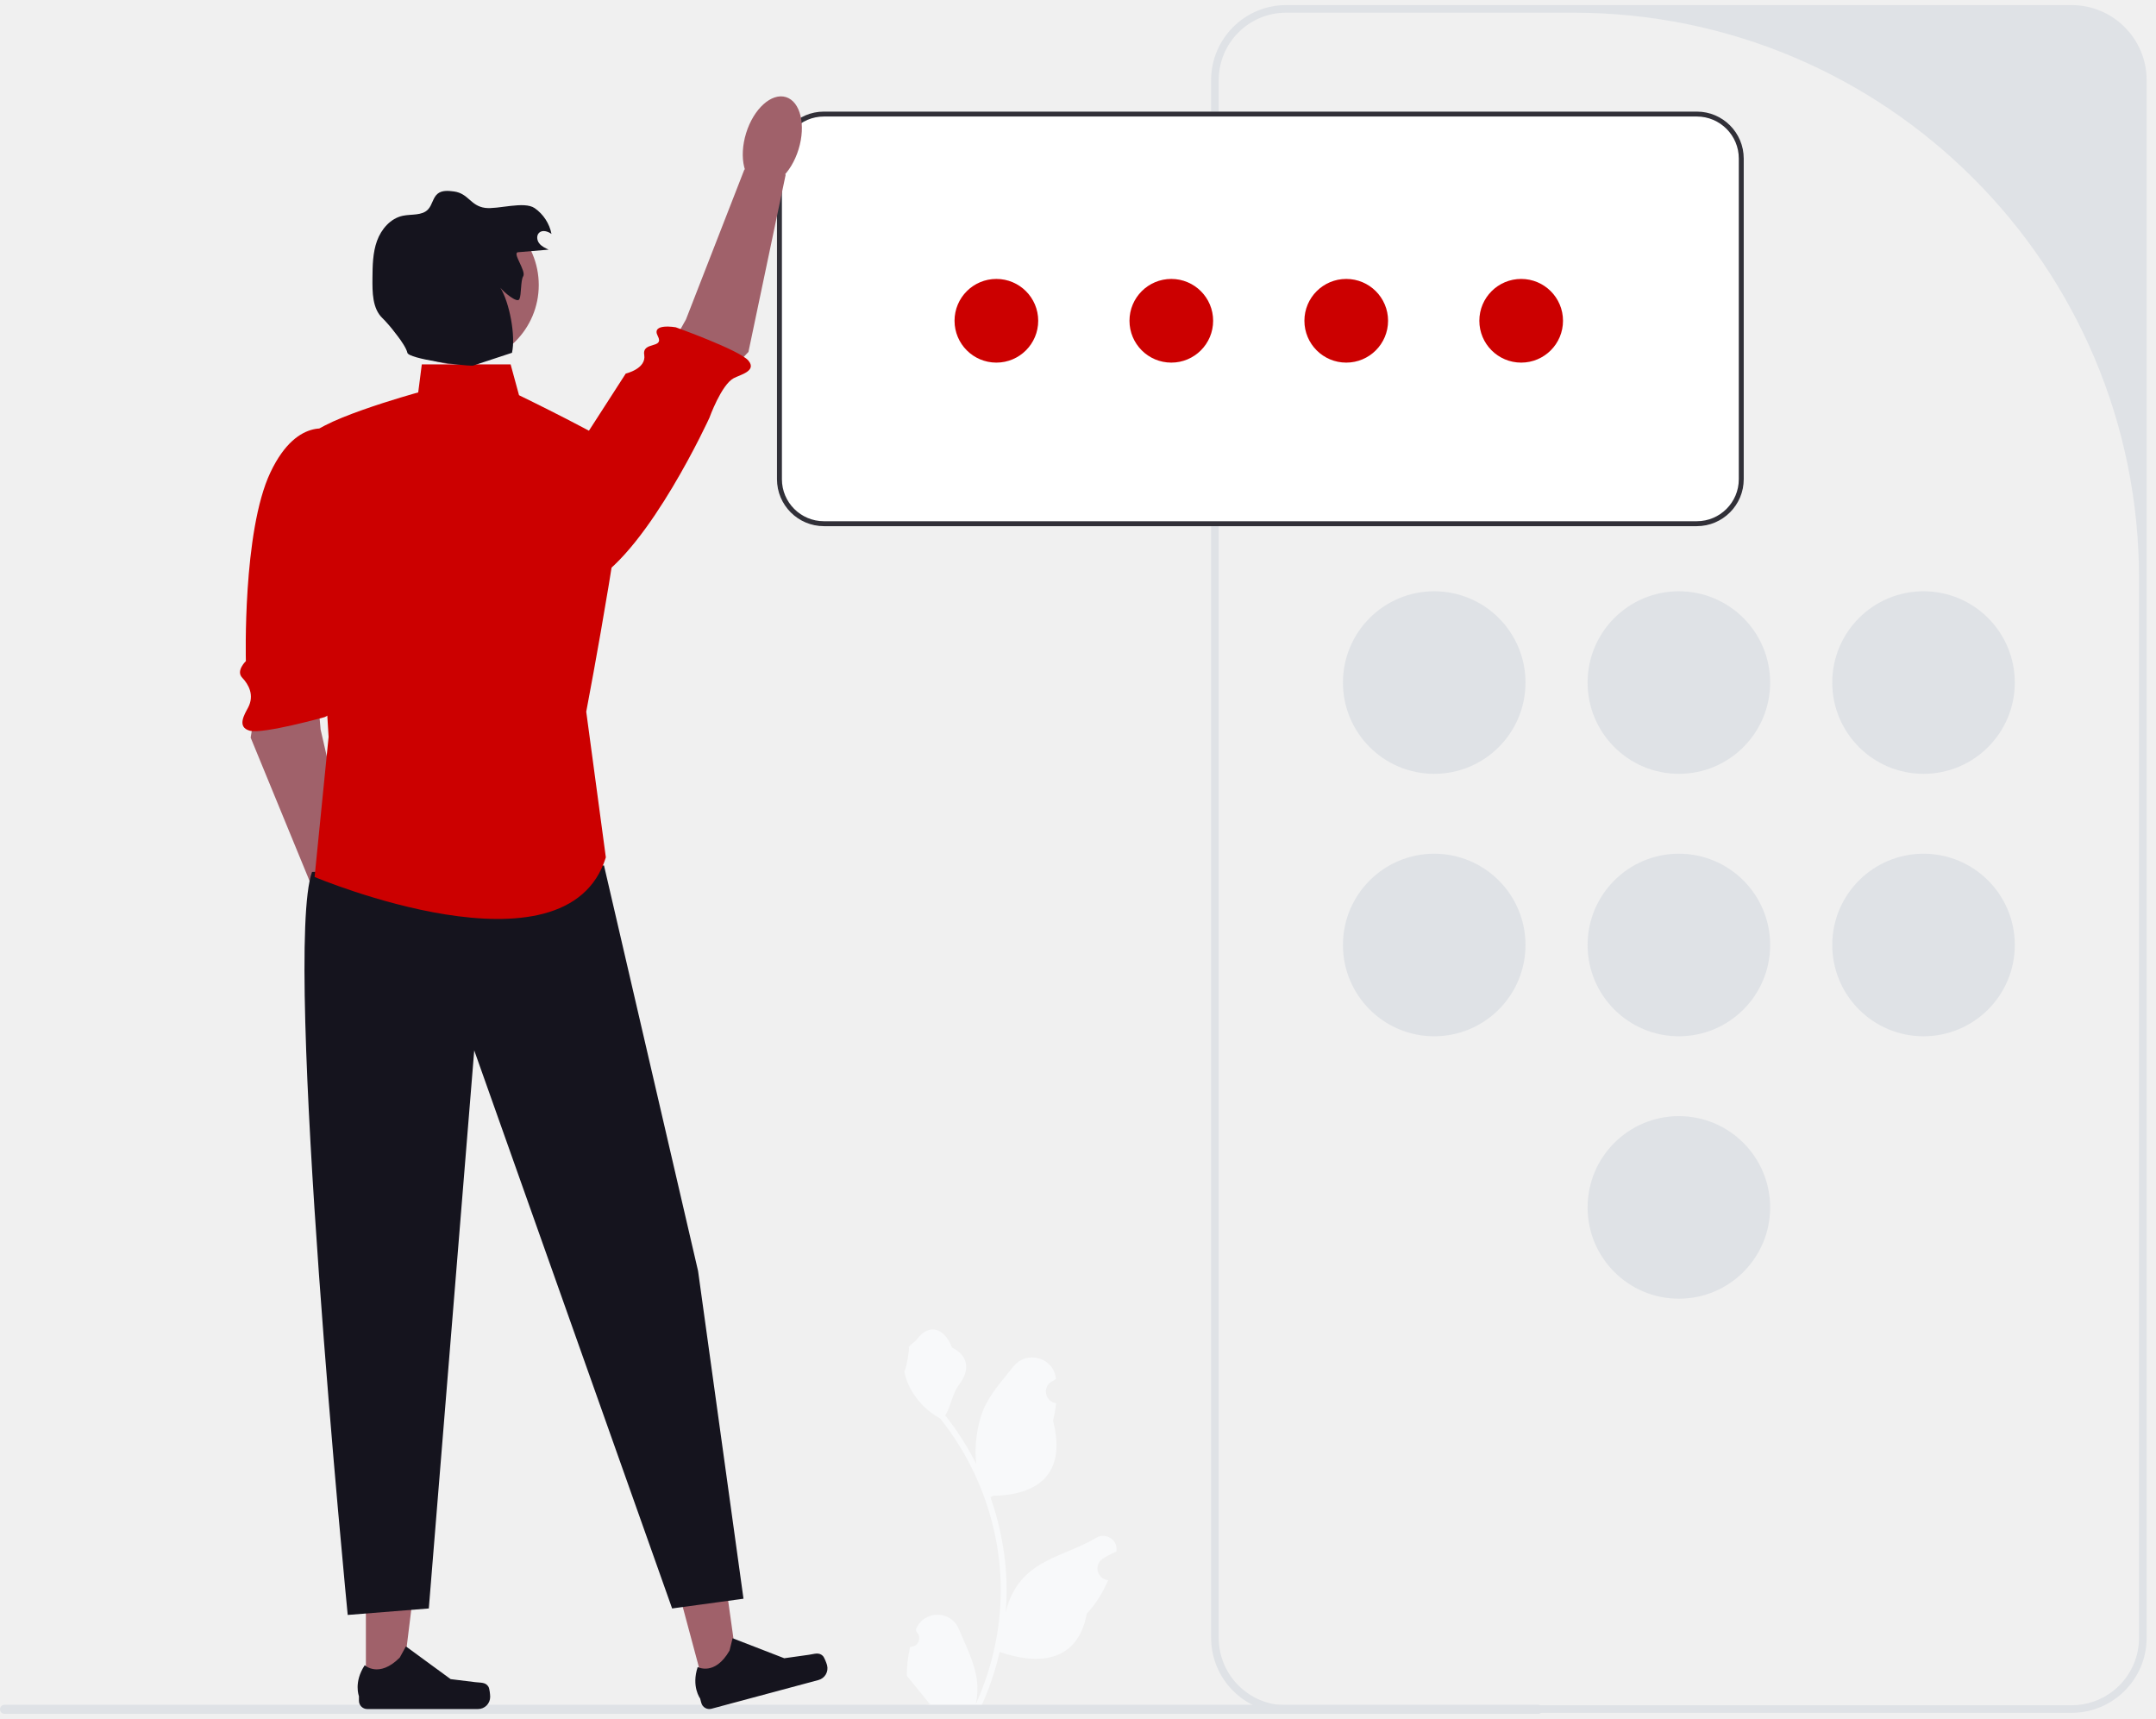
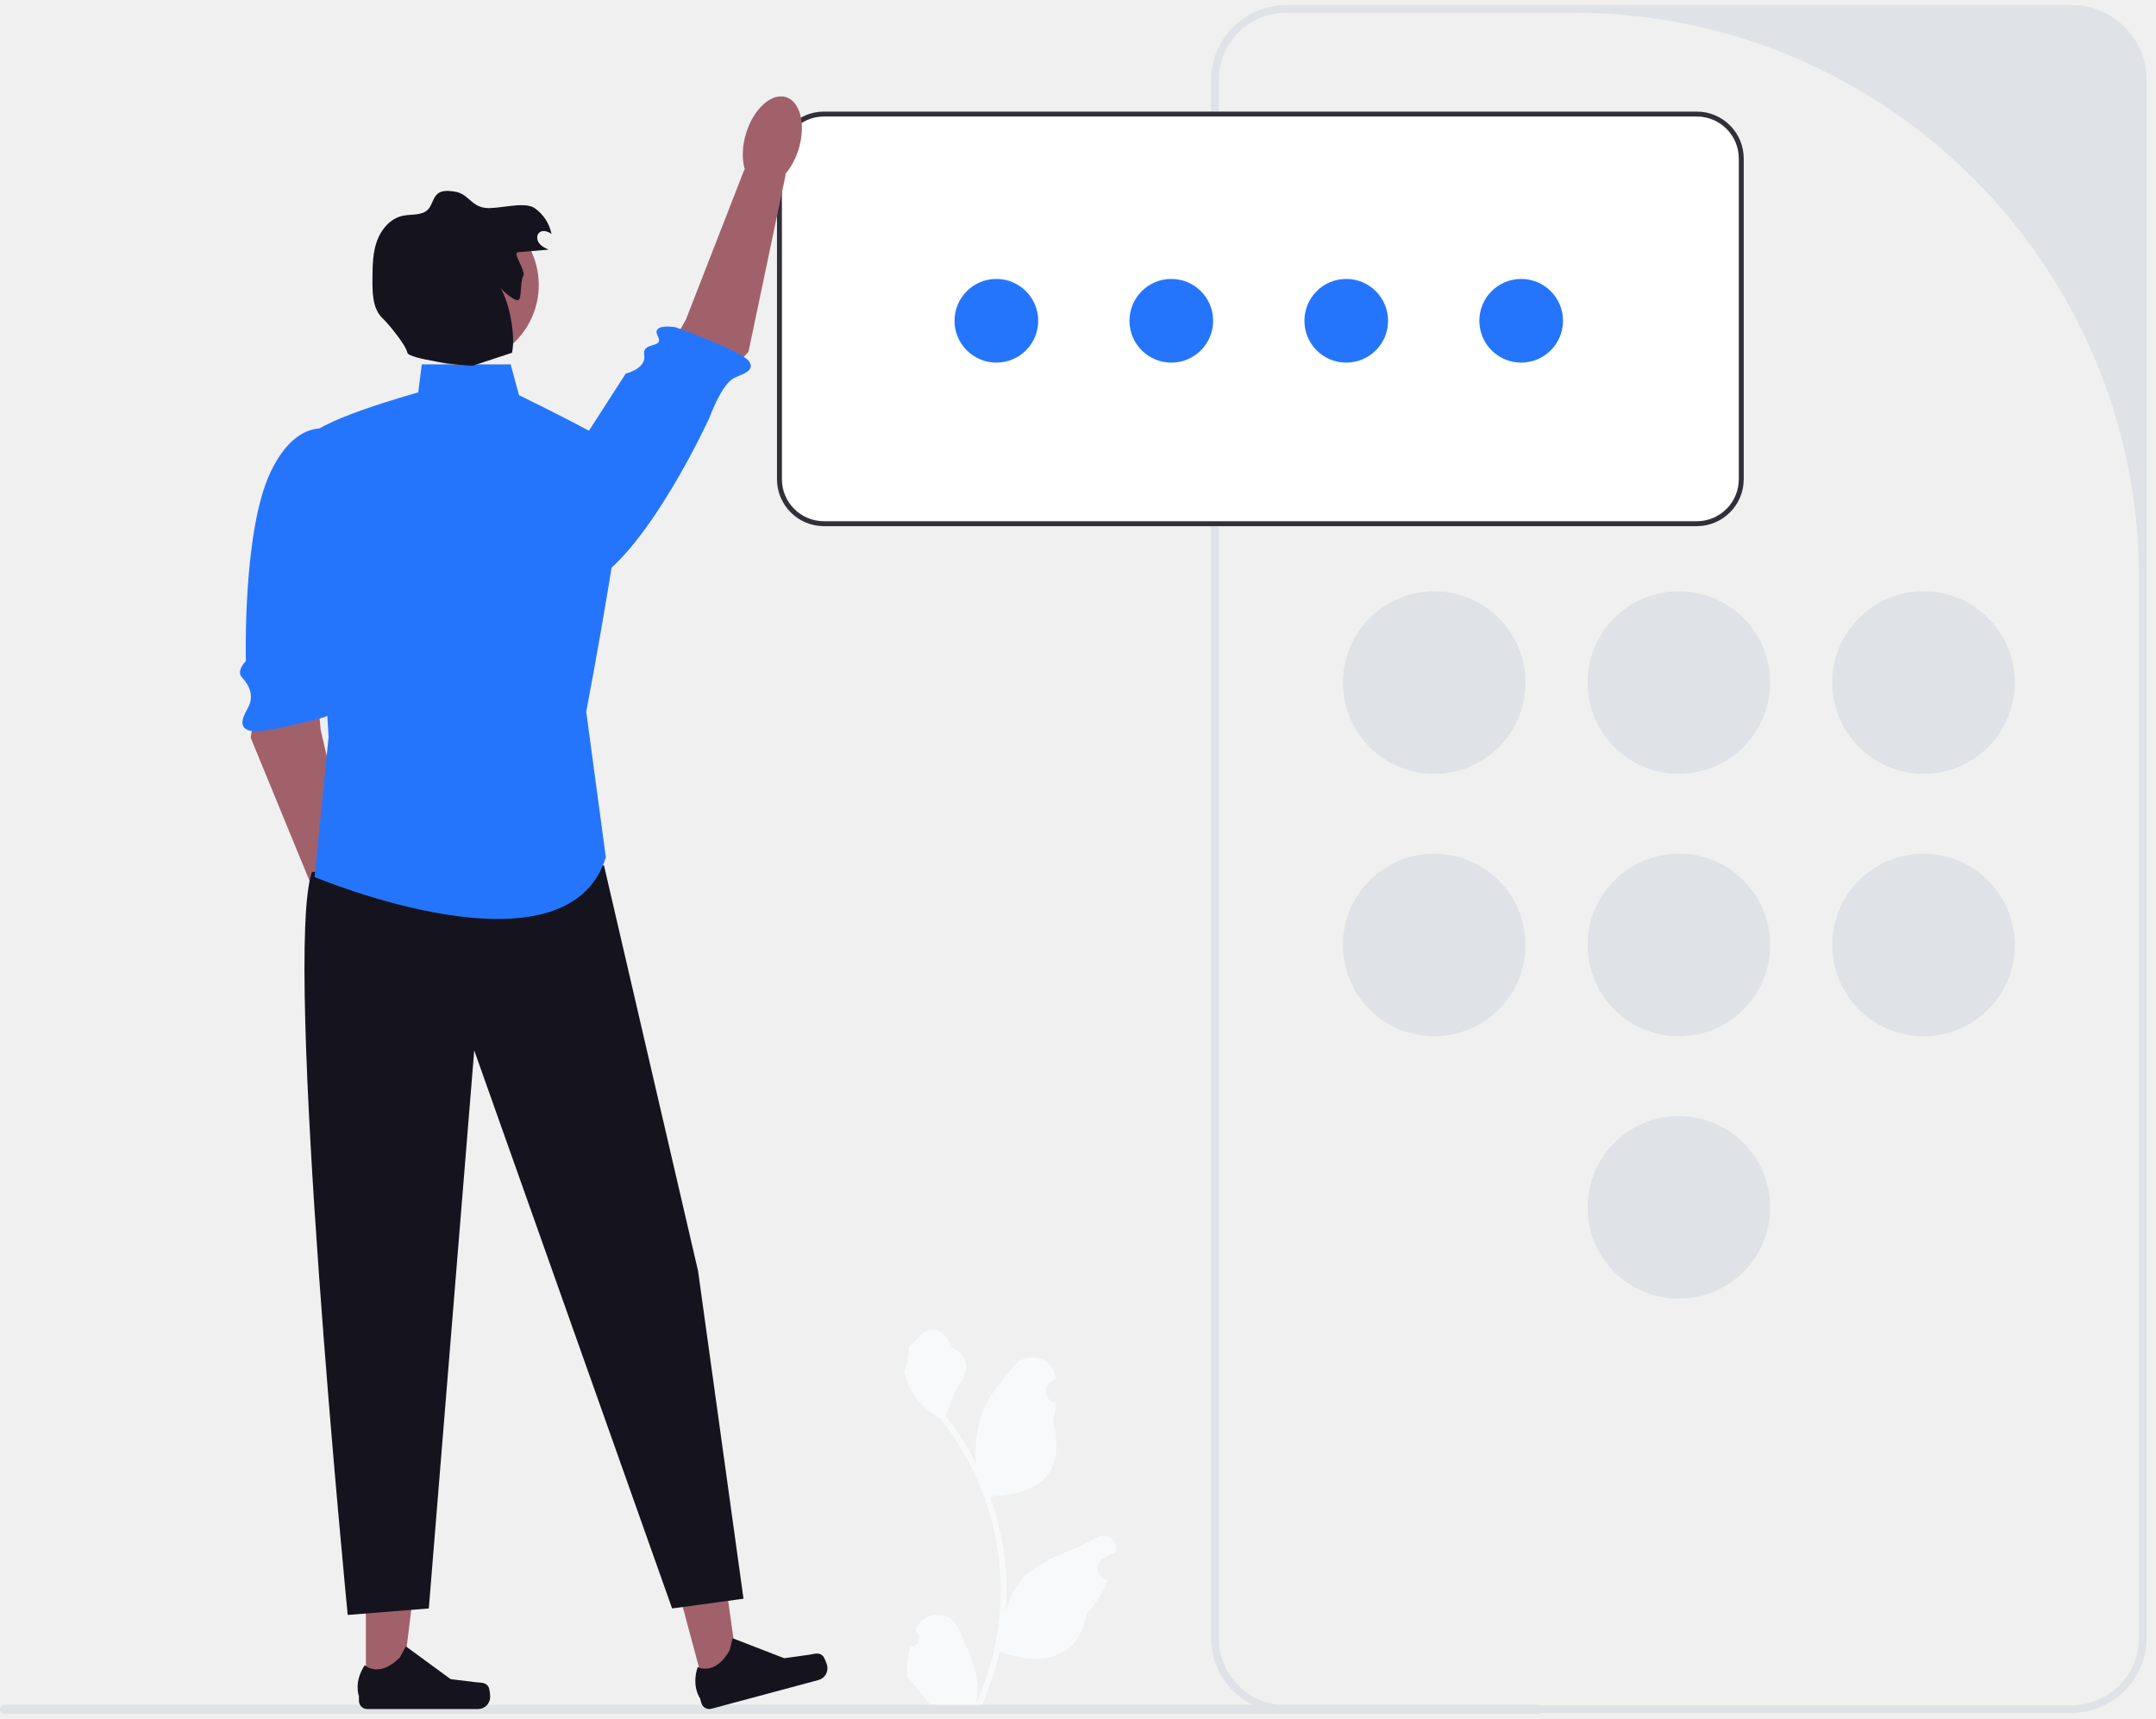
<svg xmlns="http://www.w3.org/2000/svg" width="212" height="169" viewBox="0 0 212 169" fill="none">
-   <g clip-path="url(#clip0_490_73168)">
-     <path d="M89.502 161.906C90.274 161.954 90.701 160.994 90.117 160.435L90.059 160.204C90.066 160.185 90.074 160.167 90.082 160.148C90.863 158.285 93.511 158.298 94.285 160.164C94.973 161.82 95.848 163.479 96.064 165.229C96.16 166.002 96.117 166.79 95.945 167.548C97.556 164.029 98.404 160.186 98.404 156.322C98.404 155.351 98.351 154.38 98.242 153.412C98.153 152.619 98.03 151.832 97.87 151.052C97.008 146.835 95.141 142.818 92.448 139.463C91.153 138.756 90.074 137.65 89.422 136.324C89.188 135.845 89.004 135.331 88.917 134.807C89.064 134.826 89.472 132.582 89.361 132.445C89.567 132.133 89.934 131.978 90.158 131.674C91.274 130.162 92.81 130.426 93.612 132.481C95.326 133.346 95.342 134.78 94.291 136.159C93.622 137.037 93.53 138.224 92.943 139.164C93.004 139.241 93.066 139.316 93.127 139.393C94.234 140.814 95.192 142.34 95.999 143.944C95.771 142.162 96.108 140.014 96.682 138.63C97.336 137.053 98.561 135.725 99.64 134.362C100.936 132.724 103.594 133.439 103.822 135.515C103.825 135.535 103.827 135.555 103.829 135.575C103.669 135.665 103.511 135.761 103.358 135.863C102.483 136.441 102.786 137.798 103.822 137.958L103.846 137.961C103.788 138.538 103.689 139.111 103.544 139.674C104.928 145.027 101.94 146.977 97.672 147.064C97.578 147.113 97.486 147.161 97.392 147.207C97.825 148.424 98.17 149.673 98.426 150.938C98.655 152.057 98.815 153.187 98.904 154.322C99.015 155.754 99.005 157.194 98.885 158.624L98.892 158.573C99.199 156.998 100.054 155.527 101.295 154.508C103.145 152.989 105.757 152.429 107.753 151.208C108.713 150.62 109.944 151.38 109.776 152.494L109.768 152.547C109.471 152.668 109.181 152.808 108.901 152.965C108.741 153.055 108.584 153.151 108.43 153.253C107.555 153.831 107.858 155.187 108.894 155.347L108.918 155.351C108.935 155.353 108.949 155.356 108.966 155.358C108.456 156.568 107.746 157.691 106.858 158.66C105.992 163.333 102.274 163.776 98.298 162.416H98.295C97.861 164.309 97.225 166.159 96.409 167.922H89.671C89.646 167.848 89.625 167.77 89.603 167.695C90.226 167.734 90.854 167.698 91.468 167.584C90.968 166.971 90.468 166.352 89.968 165.739C89.956 165.727 89.946 165.715 89.936 165.703C89.683 165.389 89.427 165.077 89.173 164.763L89.173 164.763C89.157 163.799 89.273 162.838 89.502 161.906Z" fill="#F8F9FA" />
+   <g clip-path="url(#clip0_1822_83436)">
+     <path d="M89.502 161.906C90.275 161.954 90.701 160.994 90.117 160.435L90.059 160.204C90.067 160.185 90.074 160.167 90.082 160.148C90.863 158.285 93.511 158.298 94.286 160.164C94.973 161.82 95.848 163.479 96.064 165.229C96.161 166.002 96.117 166.79 95.946 167.548C97.557 164.029 98.404 160.186 98.404 156.322C98.404 155.351 98.351 154.38 98.243 153.412C98.153 152.619 98.03 151.832 97.871 151.052C97.008 146.835 95.141 142.818 92.448 139.463C91.154 138.756 90.074 137.65 89.422 136.324C89.188 135.845 89.004 135.331 88.917 134.807C89.065 134.826 89.473 132.582 89.362 132.445C89.567 132.133 89.934 131.978 90.159 131.674C91.274 130.162 92.81 130.426 93.612 132.481C95.326 133.346 95.343 134.78 94.291 136.159C93.622 137.037 93.53 138.224 92.944 139.164C93.004 139.241 93.067 139.316 93.127 139.393C94.234 140.814 95.192 142.34 95.999 143.944C95.771 142.162 96.108 140.014 96.682 138.63C97.336 137.053 98.561 135.725 99.64 134.362C100.936 132.724 103.594 133.439 103.823 135.515C103.825 135.535 103.827 135.555 103.829 135.575C103.669 135.665 103.512 135.761 103.358 135.863C102.484 136.441 102.786 137.798 103.822 137.958L103.846 137.961C103.788 138.538 103.689 139.111 103.544 139.674C104.928 145.027 101.94 146.977 97.672 147.064C97.578 147.113 97.487 147.161 97.392 147.207C97.825 148.424 98.17 149.673 98.426 150.938C98.656 152.057 98.815 153.187 98.904 154.322C99.015 155.754 99.006 157.194 98.885 158.624L98.892 158.573C99.199 156.998 100.054 155.527 101.295 154.508C103.145 152.989 105.758 152.429 107.753 151.208C108.713 150.62 109.944 151.38 109.776 152.494L109.768 152.547C109.471 152.668 109.181 152.808 108.901 152.965C108.741 153.055 108.584 153.151 108.43 153.253C107.556 153.831 107.858 155.187 108.894 155.347L108.918 155.351C108.935 155.353 108.949 155.356 108.966 155.358C108.457 156.568 107.747 157.691 106.858 158.66C105.992 163.333 102.275 163.776 98.298 162.416H98.296C97.861 164.309 97.226 166.159 96.409 167.922H89.671C89.647 167.848 89.625 167.77 89.603 167.695C90.226 167.734 90.854 167.698 91.468 167.584C90.968 166.971 90.468 166.352 89.968 165.739C89.956 165.727 89.946 165.715 89.936 165.703C89.683 165.389 89.427 165.077 89.173 164.763L89.173 164.763C89.157 163.799 89.273 162.838 89.502 161.906Z" fill="#F8F9FA" />
    <path d="M0 168.055C0 168.302 0.198 168.5 0.445 168.5H151.253C151.5 168.5 151.698 168.302 151.698 168.055C151.698 167.809 151.5 167.61 151.253 167.61H0.445C0.198 167.61 0 167.809 0 168.055Z" fill="#DFE2E6" />
    <path d="M203.703 168.401H126.465C122.398 168.401 119.089 165.092 119.089 161.025V7.876C119.089 3.809 122.398 0.5 126.465 0.5H203.703C207.77 0.5 211.079 3.809 211.079 7.876V161.025C211.079 165.092 207.77 168.401 203.703 168.401ZM126.465 1.248C122.804 1.248 119.837 4.215 119.837 7.876V161.025C119.837 164.685 122.804 167.653 126.465 167.653H203.703C207.364 167.653 210.331 164.685 210.331 161.025V56.855C210.331 26.144 185.435 1.248 154.724 1.248H126.465Z" fill="#DFE2E6" />
    <path d="M141.027 76.081C145.983 76.081 150.002 72.063 150.002 67.106C150.002 62.15 145.983 58.132 141.027 58.132C136.07 58.132 132.052 62.15 132.052 67.106C132.052 72.063 136.07 76.081 141.027 76.081Z" fill="#DFE2E6" />
-     <path d="M189.141 76.081C194.098 76.081 198.116 72.063 198.116 67.106C198.116 62.15 194.098 58.132 189.141 58.132C184.185 58.132 180.167 62.15 180.167 67.106C180.167 72.063 184.185 76.081 189.141 76.081Z" fill="#DFE2E6" />
+     <path d="M189.141 76.081C194.097 76.081 198.116 72.063 198.116 67.106C198.116 62.15 194.097 58.132 189.141 58.132C184.184 58.132 180.166 62.15 180.166 67.106C180.166 72.063 184.184 76.081 189.141 76.081Z" fill="#DFE2E6" />
    <path d="M165.084 76.081C170.041 76.081 174.059 72.063 174.059 67.106C174.059 62.15 170.041 58.132 165.084 58.132C160.127 58.132 156.109 62.15 156.109 67.106C156.109 72.063 160.127 76.081 165.084 76.081Z" fill="#DFE2E6" />
    <path d="M141.027 101.883C145.983 101.883 150.002 97.865 150.002 92.908C150.002 87.952 145.983 83.934 141.027 83.934C136.07 83.934 132.052 87.952 132.052 92.908C132.052 97.865 136.07 101.883 141.027 101.883Z" fill="#DFE2E6" />
    <path d="M189.141 101.883C194.098 101.883 198.116 97.865 198.116 92.908C198.116 87.952 194.098 83.934 189.141 83.934C184.185 83.934 180.167 87.952 180.167 92.908C180.167 97.865 184.185 101.883 189.141 101.883Z" fill="#DFE2E6" />
    <path d="M165.084 101.883C170.041 101.883 174.059 97.865 174.059 92.908C174.059 87.952 170.041 83.934 165.084 83.934C160.127 83.934 156.109 87.952 156.109 92.908C156.109 97.865 160.127 101.883 165.084 101.883Z" fill="#DFE2E6" />
    <path d="M165.084 127.685C170.041 127.685 174.059 123.667 174.059 118.71C174.059 113.753 170.041 109.735 165.084 109.735C160.127 109.735 156.109 113.753 156.109 118.71C156.109 123.667 160.127 127.685 165.084 127.685Z" fill="#DFE2E6" />
    <path d="M166.848 10.971H81.015C78.47 10.971 76.4 13.04 76.4 15.585V47.116C76.4 49.661 78.47 51.731 81.015 51.731H166.848C169.393 51.731 171.462 49.661 171.462 47.116V15.585C171.462 13.04 169.393 10.971 166.848 10.971Z" fill="white" />
    <path d="M166.848 10.971H81.015C78.47 10.971 76.4 13.04 76.4 15.585V47.116C76.4 49.661 78.47 51.731 81.015 51.731H166.848C169.393 51.731 171.462 49.661 171.462 47.116V15.585C171.462 13.04 169.393 10.971 166.848 10.971ZM170.977 47.116C170.977 49.394 169.126 51.245 166.848 51.245H81.015C78.737 51.245 76.886 49.394 76.886 47.116V15.585C76.886 13.307 78.737 11.456 81.015 11.456H166.848C169.126 11.456 170.977 13.307 170.977 15.585V47.116Z" fill="#313038" />
-     <path d="M97.973 35.651C100.245 35.651 102.087 33.809 102.087 31.537C102.087 29.265 100.245 27.424 97.973 27.424C95.701 27.424 93.86 29.265 93.86 31.537C93.86 33.809 95.701 35.651 97.973 35.651Z" fill="#CC0000" />
-     <path d="M115.175 35.651C117.447 35.651 119.288 33.809 119.288 31.537C119.288 29.265 117.447 27.424 115.175 27.424C112.903 27.424 111.062 29.265 111.062 31.537C111.062 33.809 112.903 35.651 115.175 35.651Z" fill="#CC0000" />
-     <path d="M132.376 35.651C134.648 35.651 136.489 33.809 136.489 31.537C136.489 29.265 134.648 27.424 132.376 27.424C130.104 27.424 128.263 29.265 128.263 31.537C128.263 33.809 130.104 35.651 132.376 35.651Z" fill="#CC0000" />
-     <path d="M149.578 35.651C151.849 35.651 153.691 33.809 153.691 31.537C153.691 29.265 151.849 27.424 149.578 27.424C147.306 27.424 145.464 29.265 145.464 31.537C145.464 33.809 147.306 35.651 149.578 35.651Z" fill="#CC0000" />
+     <path d="M97.973 35.651C100.245 35.651 102.087 33.809 102.087 31.537C102.087 29.265 100.245 27.424 97.973 27.424C95.701 27.424 93.86 29.265 93.86 31.537C93.86 33.809 95.701 35.651 97.973 35.651Z" fill="#2575FC" />
+     <path d="M115.175 35.651C117.446 35.651 119.288 33.809 119.288 31.537C119.288 29.265 117.446 27.424 115.175 27.424C112.903 27.424 111.061 29.265 111.061 31.537C111.061 33.809 112.903 35.651 115.175 35.651Z" fill="#2575FC" />
+     <path d="M132.376 35.651C134.648 35.651 136.489 33.809 136.489 31.537C136.489 29.265 134.648 27.424 132.376 27.424C130.104 27.424 128.263 29.265 128.263 31.537C128.263 33.809 130.104 35.651 132.376 35.651Z" fill="#2575FC" />
+     <path d="M149.577 35.651C151.849 35.651 153.691 33.809 153.691 31.537C153.691 29.265 151.849 27.424 149.577 27.424C147.306 27.424 145.464 29.265 145.464 31.537C145.464 33.809 147.306 35.651 149.577 35.651Z" fill="#2575FC" />
    <path d="M25.41 67.968L24.646 72.52L31.426 89.013L35.063 87.143L31.523 71.709L31.014 65.819L25.41 67.968Z" fill="#A0616A" />
-     <path d="M32.895 42.355C32.895 42.355 29.345 40.635 26.59 46.445C23.836 52.255 24.177 64.998 24.177 64.998C24.177 64.998 23.174 65.953 23.811 66.622C24.447 67.291 25.041 68.352 24.392 69.575C24.049 70.22 23.257 71.481 24.554 71.839C25.852 72.198 31.92 70.505 31.92 70.505C31.92 70.505 34.189 69.488 32.9 68.804C31.611 68.119 33.427 63.978 33.427 63.978L34.927 52.015L32.895 42.355Z" fill="#CC0000" />
-     <path d="M35.682 95.314C37.107 94.876 37.664 92.576 36.928 90.177C36.191 87.777 34.438 86.186 33.013 86.624C31.589 87.061 31.031 89.361 31.768 91.761C32.505 94.161 34.257 95.751 35.682 95.314Z" fill="#A0616A" />
+     <path d="M32.894 42.355C32.894 42.355 29.345 40.635 26.59 46.445C23.836 52.255 24.177 64.998 24.177 64.998C24.177 64.998 23.174 65.953 23.811 66.622C24.447 67.291 25.041 68.352 24.391 69.575C24.049 70.22 23.257 71.481 24.554 71.839C25.851 72.198 31.92 70.505 31.92 70.505C31.92 70.505 34.189 69.488 32.9 68.804C31.61 68.119 33.426 63.978 33.426 63.978L34.927 52.015L32.894 42.355Z" fill="#2575FC" />
+     <path d="M35.681 95.314C37.106 94.876 37.664 92.576 36.927 90.177C36.19 87.777 34.438 86.186 33.013 86.624C31.588 87.061 31.03 89.361 31.767 91.761C32.504 94.161 34.257 95.751 35.681 95.314Z" fill="#A0616A" />
    <path d="M69.284 165.996L72.681 165.084L70.781 151.544L65.766 152.89L69.284 165.996Z" fill="#A0616A" />
    <path d="M80.904 162.795C81.058 162.945 81.268 163.505 81.324 163.712C81.495 164.349 81.117 165.004 80.48 165.175L69.957 167.998C69.523 168.115 69.076 167.857 68.959 167.423L68.842 166.985C68.842 166.985 67.968 165.808 68.604 163.897C68.604 163.897 70.277 164.811 71.733 162.286L72.035 161.065L77.117 163.033L79.55 162.691C80.082 162.616 80.519 162.42 80.904 162.795Z" fill="#15141E" />
-     <path d="M35.978 165.918L39.496 165.917L41.169 152.348L35.977 152.348L35.978 165.918Z" fill="#A0616A" />
-     <path d="M48.031 165.838C48.141 166.023 48.199 166.618 48.199 166.833C48.199 167.492 47.664 168.027 47.004 168.027H36.109C35.66 168.027 35.295 167.662 35.295 167.212V166.759C35.295 166.759 34.756 165.395 35.866 163.715C35.866 163.715 37.245 165.031 39.306 162.97L39.913 161.869L44.312 165.086L46.75 165.386C47.284 165.452 47.757 165.376 48.031 165.838Z" fill="#15141E" />
-     <path d="M59.391 85.088L68.642 124.962L73.108 157.181L66.09 158.138L46.631 103.271L42.165 158.138L34.191 158.776C34.191 158.776 27.811 93.701 30.681 85.726L59.391 85.088Z" fill="#15141E" />
-     <path d="M70.403 37.937L73.594 34.602L77.26 17.151L73.2 16.652L67.451 31.406L64.561 36.563L70.403 37.937Z" fill="#A0616A" />
-     <path d="M49.813 54.91C49.813 54.91 52.801 60.418 58.345 57.162C63.889 53.905 69.753 41.085 69.753 41.085C69.753 41.085 70.924 37.826 72.149 37.18C72.795 36.839 74.456 36.472 73.584 35.446C72.713 34.42 66.446 32.178 66.446 32.178C66.446 32.178 63.998 31.743 64.679 33.034C65.36 34.325 63.123 33.525 63.348 34.892C63.574 36.258 61.53 36.729 61.53 36.729L49.813 54.91Z" fill="#CC0000" />
-     <path d="M78.522 14.686C79.262 12.287 78.707 9.986 77.283 9.547C75.858 9.108 74.104 10.696 73.364 13.095C72.625 15.494 73.18 17.794 74.604 18.234C76.028 18.673 77.782 17.084 78.522 14.686Z" fill="#A0616A" />
-     <path d="M50.21 35.827H41.476L41.123 38.581C41.123 38.581 30.108 41.61 30.383 43.262C30.658 44.914 32.311 72.452 32.311 72.452L30.934 86.221C30.934 86.221 55.718 96.685 59.573 84.293L57.645 69.974C57.645 69.974 62.327 45.465 61.225 44.364C60.124 43.262 51.036 38.856 51.036 38.856L50.21 35.827Z" fill="#CC0000" />
-     <path d="M45.137 35.861C49.466 35.861 52.976 32.352 52.976 28.022C52.976 23.692 49.466 20.183 45.137 20.183C40.807 20.183 37.297 23.692 37.297 28.022C37.297 32.352 40.807 35.861 45.137 35.861Z" fill="#A0616A" />
-     <path d="M50.942 24.798C51.944 24.713 52.946 24.628 53.947 24.544C53.603 24.386 53.244 24.217 53.015 23.915C52.786 23.614 52.738 23.138 53.015 22.88C53.339 22.578 53.875 22.738 54.229 23.003C54.034 21.986 53.427 21.054 52.575 20.464C51.534 19.744 48.96 20.603 47.705 20.438C46.258 20.247 46.077 19.013 44.629 18.822C44.084 18.75 43.469 18.696 43.04 19.041C42.565 19.423 42.511 20.146 42.091 20.589C41.492 21.221 40.464 21.035 39.611 21.213C38.403 21.465 37.492 22.524 37.071 23.685C36.651 24.845 36.635 26.108 36.624 27.342C36.612 28.725 36.608 30.327 37.609 31.282C38.218 31.864 39.879 33.861 40.058 34.685C40.185 35.27 45.381 35.982 46.507 35.949L50.344 34.685C50.721 33.024 50.098 29.738 49.201 28.29C49.496 28.68 50.862 29.855 51.071 29.412C51.279 28.97 51.185 27.583 51.444 27.169C51.773 26.645 50.327 24.85 50.942 24.798Z" fill="#15141E" />
+     <path d="M35.977 165.918L39.496 165.917L41.169 152.348L35.977 152.348L35.977 165.918Z" fill="#A0616A" />
+     <path d="M48.031 165.838C48.14 166.023 48.198 166.618 48.198 166.833C48.198 167.492 47.663 168.027 47.004 168.027H36.109C35.659 168.027 35.294 167.662 35.294 167.212V166.759C35.294 166.759 34.755 165.395 35.865 163.715C35.865 163.715 37.244 165.031 39.305 162.97L39.913 161.869L44.312 165.086L46.75 165.386C47.283 165.452 47.756 165.376 48.031 165.838Z" fill="#15141E" />
+     <path d="M59.391 85.088L68.641 124.962L73.108 157.181L66.09 158.138L46.631 103.271L42.165 158.138L34.19 158.776C34.19 158.776 27.81 93.701 30.681 85.726L59.391 85.088Z" fill="#15141E" />
+     <path d="M70.402 37.937L73.594 34.602L77.259 17.151L73.2 16.652L67.451 31.406L64.56 36.563L70.402 37.937Z" fill="#A0616A" />
+     <path d="M49.813 54.91C49.813 54.91 52.8 60.418 58.345 57.162C63.889 53.905 69.753 41.085 69.753 41.085C69.753 41.085 70.924 37.826 72.149 37.18C72.794 36.839 74.455 36.472 73.584 35.446C72.712 34.42 66.445 32.178 66.445 32.178C66.445 32.178 63.997 31.743 64.678 33.034C65.36 34.325 63.122 33.525 63.348 34.892C63.574 36.258 61.53 36.729 61.53 36.729L49.813 54.91Z" fill="#2575FC" />
+     <path d="M78.522 14.686C79.261 12.287 78.707 9.986 77.282 9.547C75.858 9.108 74.104 10.696 73.364 13.095C72.624 15.494 73.179 17.794 74.603 18.234C76.028 18.673 77.782 17.084 78.522 14.686Z" fill="#A0616A" />
+     <path d="M50.21 35.827H41.476L41.122 38.581C41.122 38.581 30.107 41.61 30.383 43.262C30.658 44.914 32.31 72.452 32.31 72.452L30.933 86.221C30.933 86.221 55.717 96.685 59.572 84.293L57.645 69.974C57.645 69.974 62.326 45.465 61.225 44.364C60.123 43.262 51.036 38.856 51.036 38.856L50.21 35.827Z" fill="#2575FC" />
+     <path d="M45.136 35.861C49.466 35.861 52.976 32.352 52.976 28.022C52.976 23.692 49.466 20.183 45.136 20.183C40.807 20.183 37.297 23.692 37.297 28.022C37.297 32.352 40.807 35.861 45.136 35.861Z" fill="#A0616A" />
+     <path d="M50.942 24.798C51.944 24.713 52.945 24.628 53.947 24.544C53.603 24.386 53.244 24.217 53.015 23.915C52.785 23.614 52.738 23.138 53.015 22.88C53.339 22.578 53.875 22.738 54.229 23.003C54.034 21.986 53.427 21.054 52.575 20.464C51.534 19.744 48.959 20.603 47.705 20.438C46.257 20.247 46.077 19.013 44.629 18.822C44.083 18.75 43.469 18.696 43.04 19.041C42.564 19.423 42.511 20.146 42.091 20.589C41.492 21.221 40.464 21.035 39.611 21.213C38.403 21.465 37.492 22.524 37.071 23.685C36.65 24.845 36.635 26.108 36.624 27.342C36.612 28.725 36.608 30.327 37.608 31.282C38.218 31.864 39.878 33.861 40.058 34.685C40.185 35.27 45.38 35.982 46.506 35.949L50.344 34.685C50.721 33.024 50.097 29.738 49.201 28.29C49.496 28.68 50.862 29.855 51.07 29.412C51.279 28.97 51.184 27.583 51.444 27.169C51.772 26.645 50.327 24.85 50.942 24.798Z" fill="#15141E" />
  </g>
  <defs>
-     <clipPath id="clip0_490_73168">
+     <clipPath id="clip0_1822_83436">
      <rect width="211.079" height="168" fill="white" transform="translate(0 0.5)" />
    </clipPath>
  </defs>
</svg>
